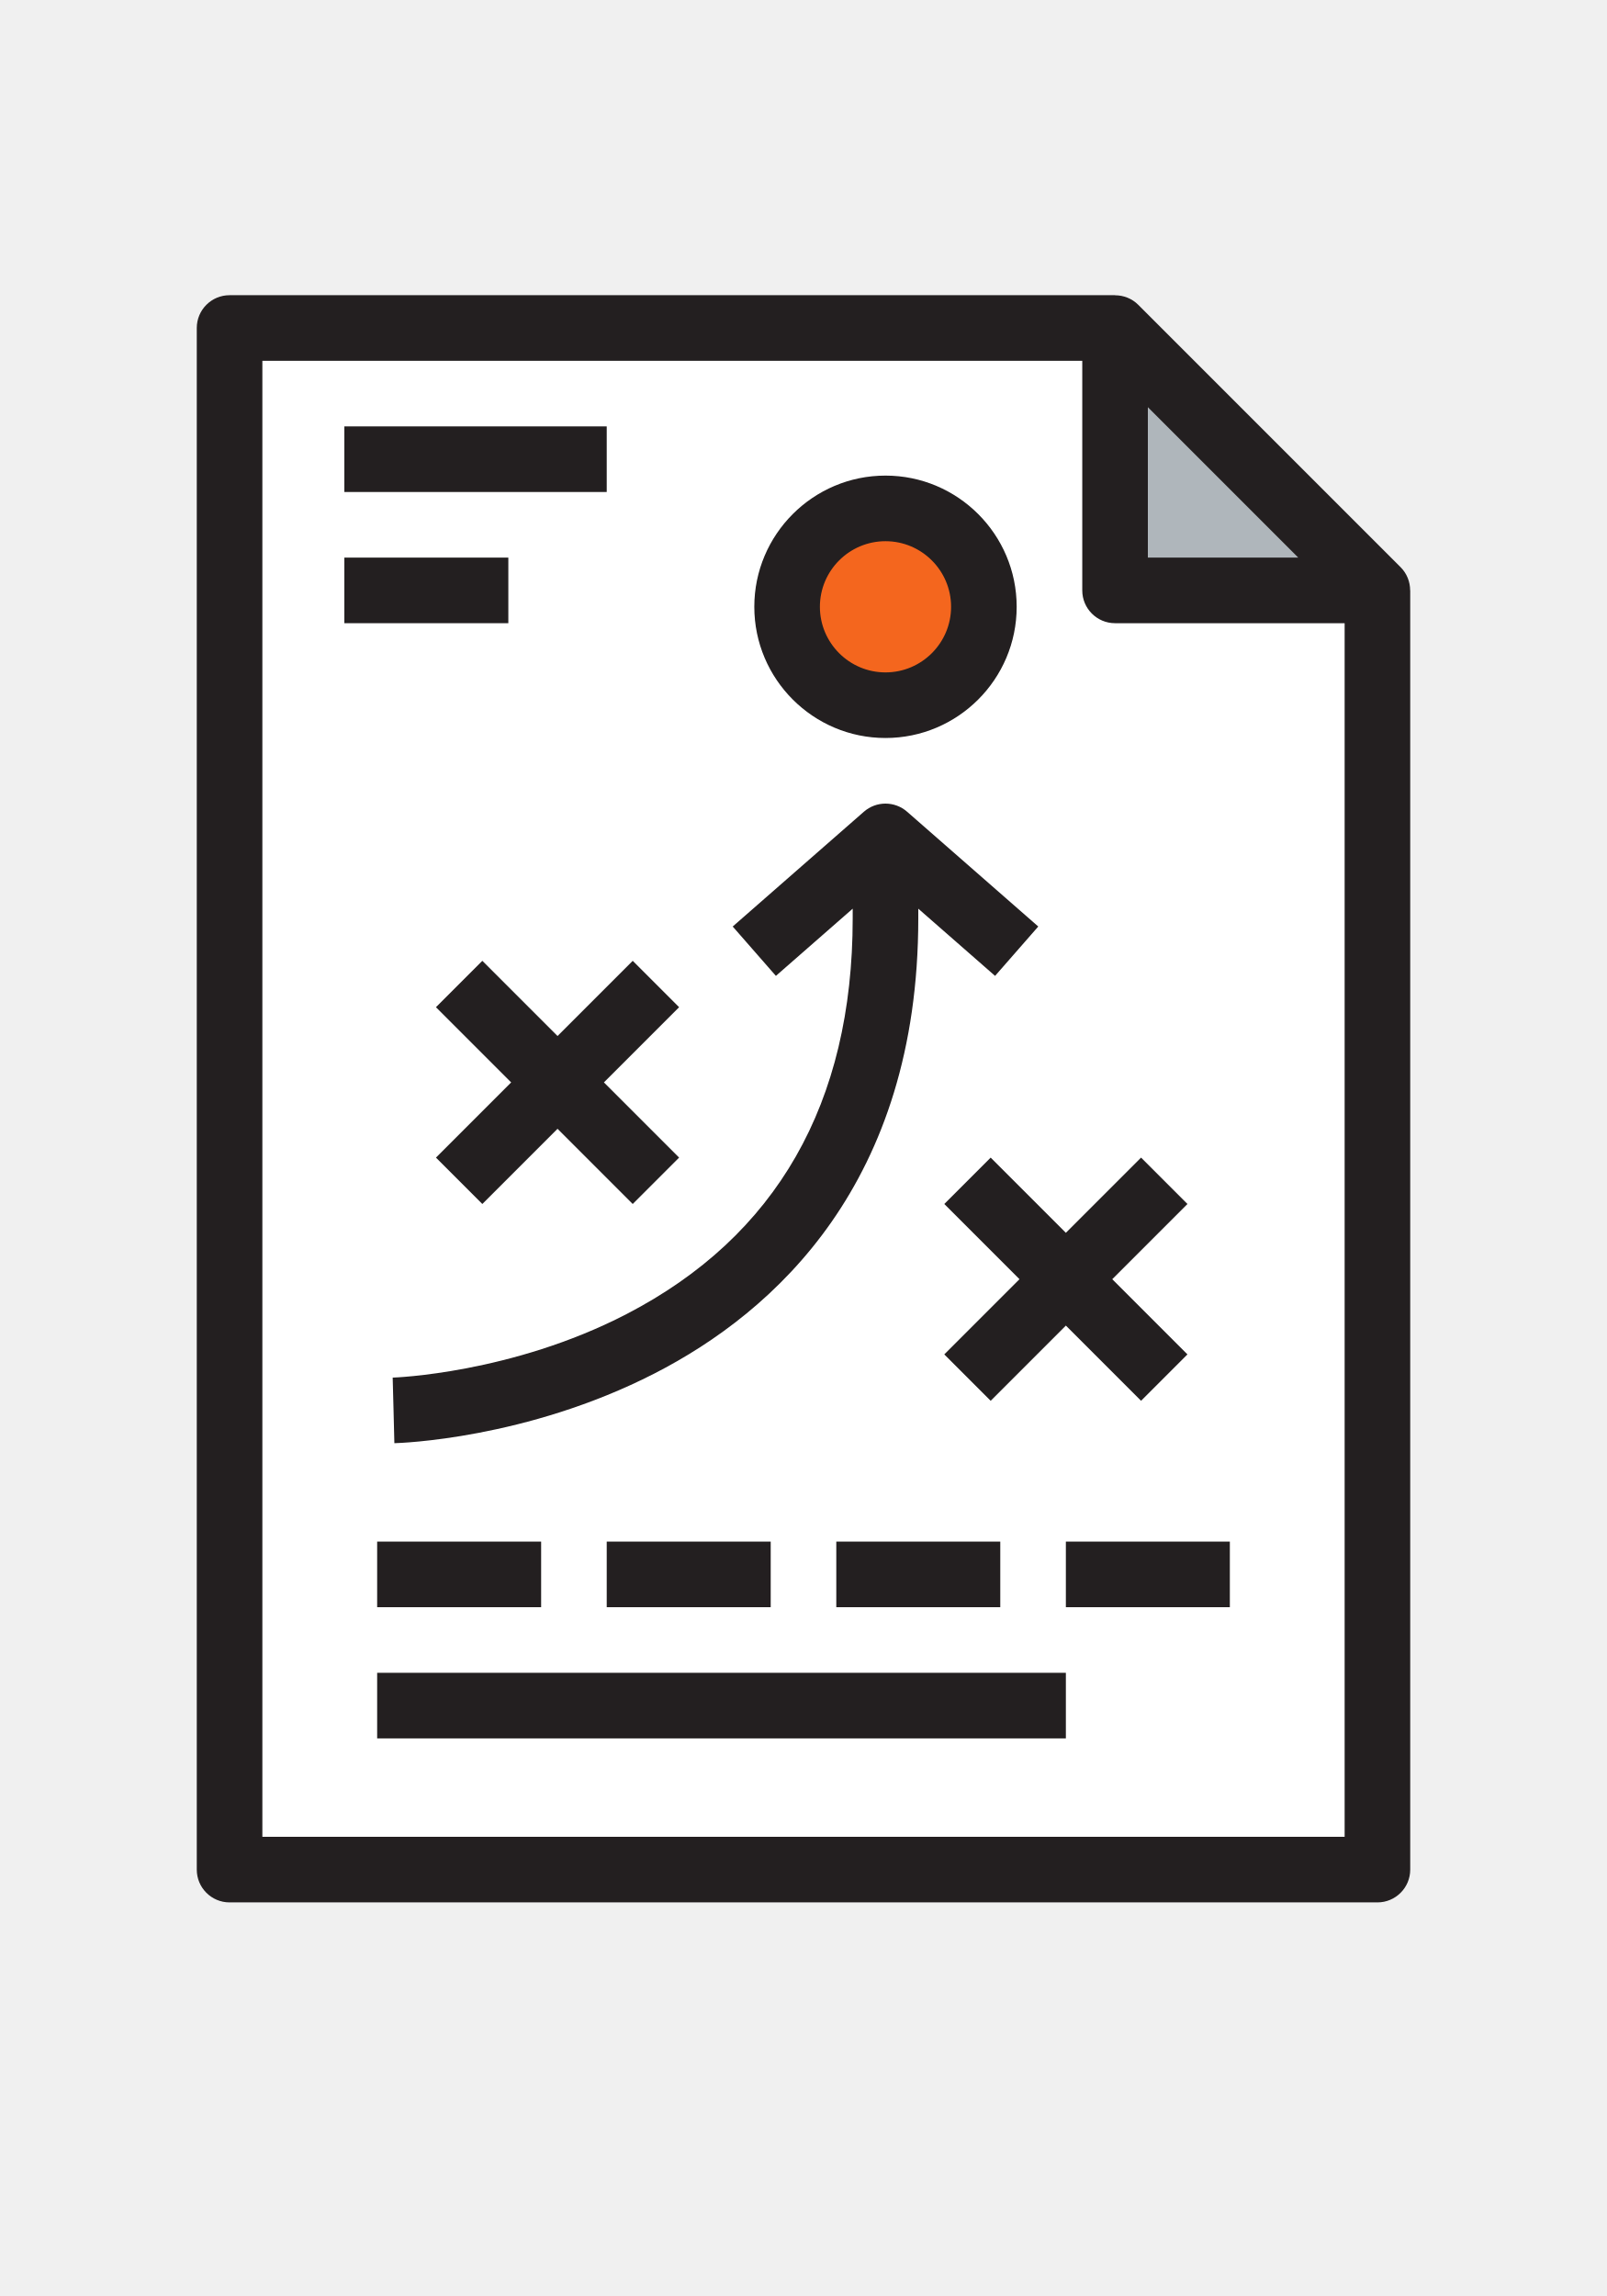
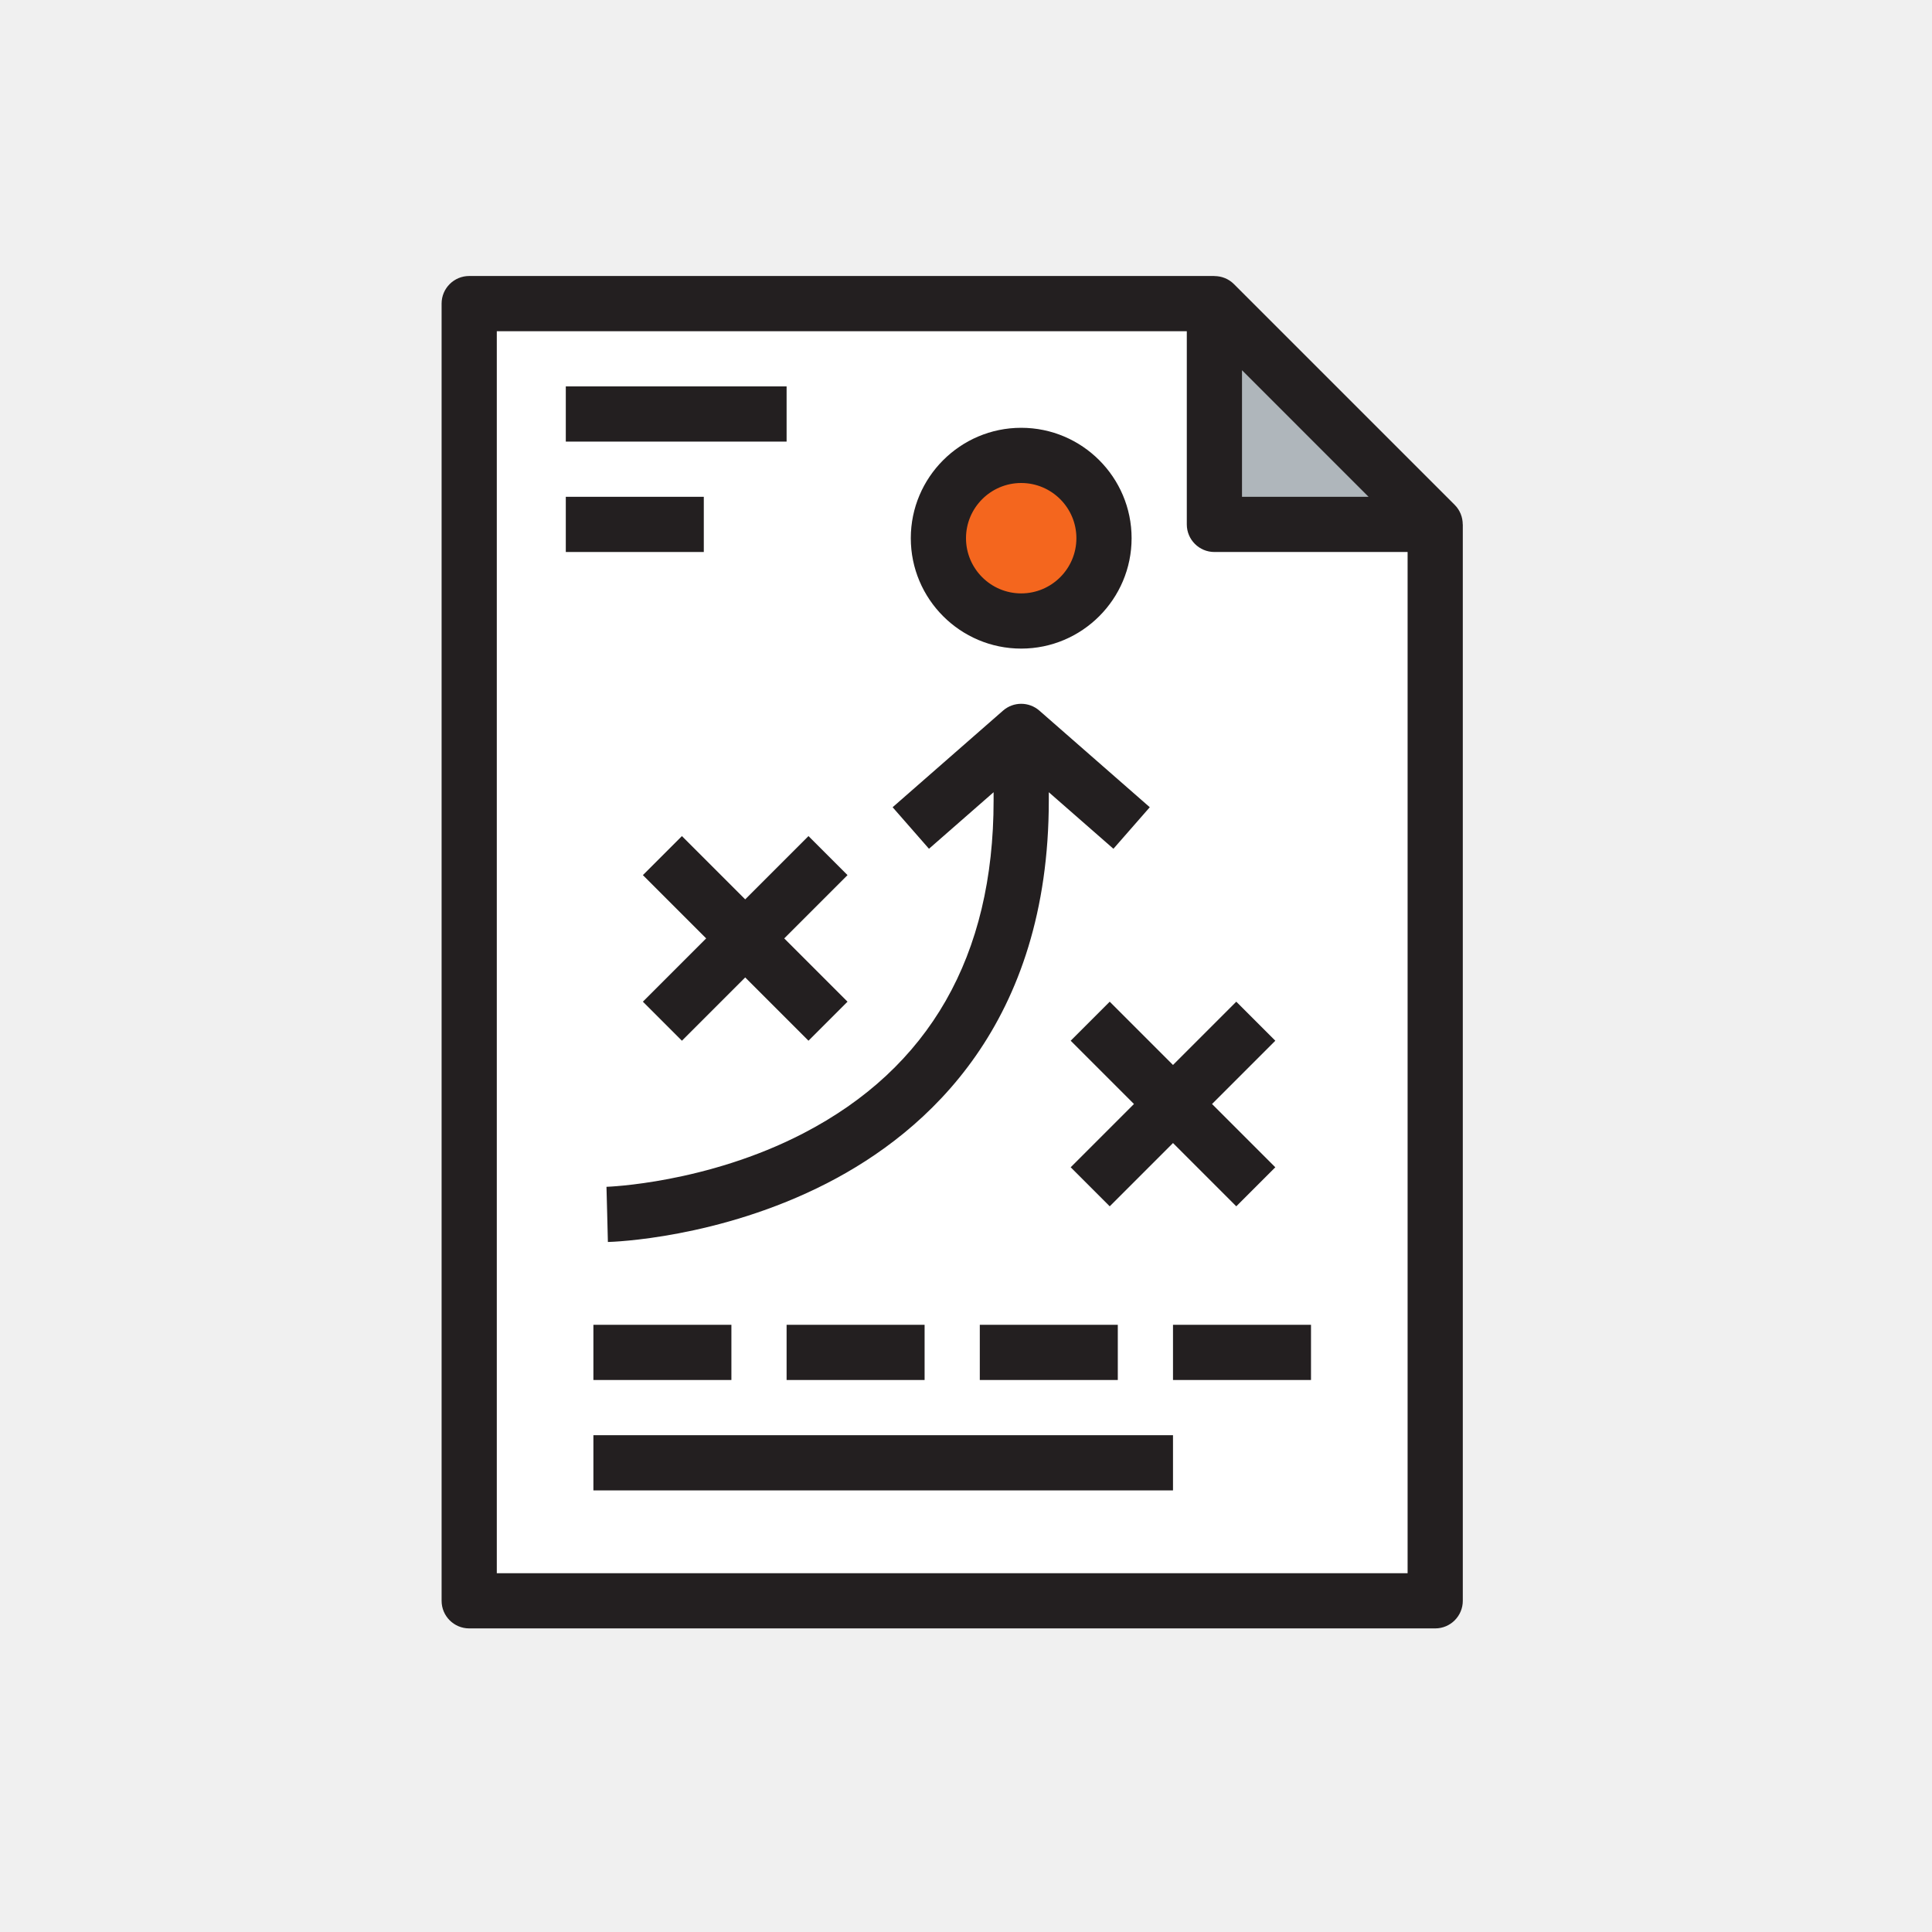
- <svg xmlns="http://www.w3.org/2000/svg" version="1.1" id="Layer_1" x="0px" y="0px" viewBox="0 -90 490 700" style="enable-background:new 0 0 490 490;" xml:space="preserve">
+ <svg xmlns="http://www.w3.org/2000/svg" version="1.1" id="Layer_1" x="0px" y="0px" viewBox="-100 -100 700 700" style="enable-background:new 0 0 490 490;" xml:space="preserve">
  <g>
    <g>
      <g id="XMLID_119_">
        <g>
          <polygon style="fill:#AFB6BB;" points="420,90 340,90 340,10     " />
          <polygon style="fill:#FFFFFF;" points="420,90 420,480 70,480 70,10 340,10 340,90     " />
        </g>
        <path style="fill:#231F20;" d="M429.976,90c-0.001-2.601-0.993-5.159-2.905-7.071l-80-80c-1.912-1.913-4.469-2.904-7.071-2.905V0     H70c-5.522,0-10,4.477-10,10v470c0,5.523,4.478,10,10,10h350c5.522,0,10-4.477,10-10V90H429.976z M350,34.142L395.857,80H350     V34.142z M80,470V20h250v70c0,5.523,4.478,10,10,10h70v370H80z" />
      </g>
    </g>
    <path style="fill:#231F20;" d="M316.585,192.474l-40-35c-3.77-3.299-9.4-3.299-13.17,0l-40,35l13.17,15.052L260,187.038V190   c0,56.349-23.208,96.94-68.979,120.645c-35.059,18.156-70.926,19.349-71.284,19.358L120,340l0.25,9.997   c1.624-0.041,40.229-1.225,79.311-21.254C236.257,309.937,280,270.6,280,190v-2.962l23.415,20.488L316.585,192.474z" />
    <g id="XMLID_120_">
      <g>
        <path style="fill:#F4661E;" d="M270,65c16.6,0,30,13.4,30,30s-13.4,30-30,30s-30-13.4-30-30S253.4,65,270,65z" />
      </g>
      <g>
        <g>
          <path style="fill:#231F20;" d="M270,135c-22.056,0-40-17.944-40-40s17.944-40,40-40s40,17.944,40,40S292.056,135,270,135z       M270,75c-11.028,0-20,8.972-20,20s8.972,20,20,20s20-8.972,20-20S281.028,75,270,75z" />
        </g>
      </g>
    </g>
    <polygon style="fill:#231F20;" points="207.071,217.071 192.929,202.929 170,225.857 147.071,202.929 132.929,217.071 155.857,240   132.929,262.929 147.071,277.071 170,254.143 192.929,277.071 207.071,262.929 184.143,240  " />
    <polygon style="fill:#231F20;" points="362.071,277.071 347.929,262.929 325,285.857 302.071,262.929 287.929,277.071 310.857,300   287.929,322.929 302.071,337.071 325,314.143 347.929,337.071 362.071,322.929 339.143,300  " />
    <g>
      <rect x="105" y="40" style="fill:#231F20;" width="80" height="20" />
    </g>
    <g>
      <rect x="105" y="80" style="fill:#231F20;" width="50" height="20" />
    </g>
    <g>
      <rect x="115" y="380" style="fill:#231F20;" width="50" height="20" />
    </g>
    <g>
      <rect x="115" y="420" style="fill:#231F20;" width="210" height="20" />
    </g>
    <g>
      <rect x="185" y="380" style="fill:#231F20;" width="50" height="20" />
    </g>
    <g>
      <rect x="255" y="380" style="fill:#231F20;" width="50" height="20" />
    </g>
    <g>
      <rect x="325" y="380" style="fill:#231F20;" width="50" height="20" />
    </g>
  </g>
  <g>
</g>
  <g>
</g>
  <g>
</g>
  <g>
</g>
  <g>
</g>
  <g>
</g>
  <g>
</g>
  <g>
</g>
  <g>
</g>
  <g>
</g>
  <g>
</g>
  <g>
</g>
  <g>
</g>
  <g>
</g>
  <g>
</g>
</svg>
